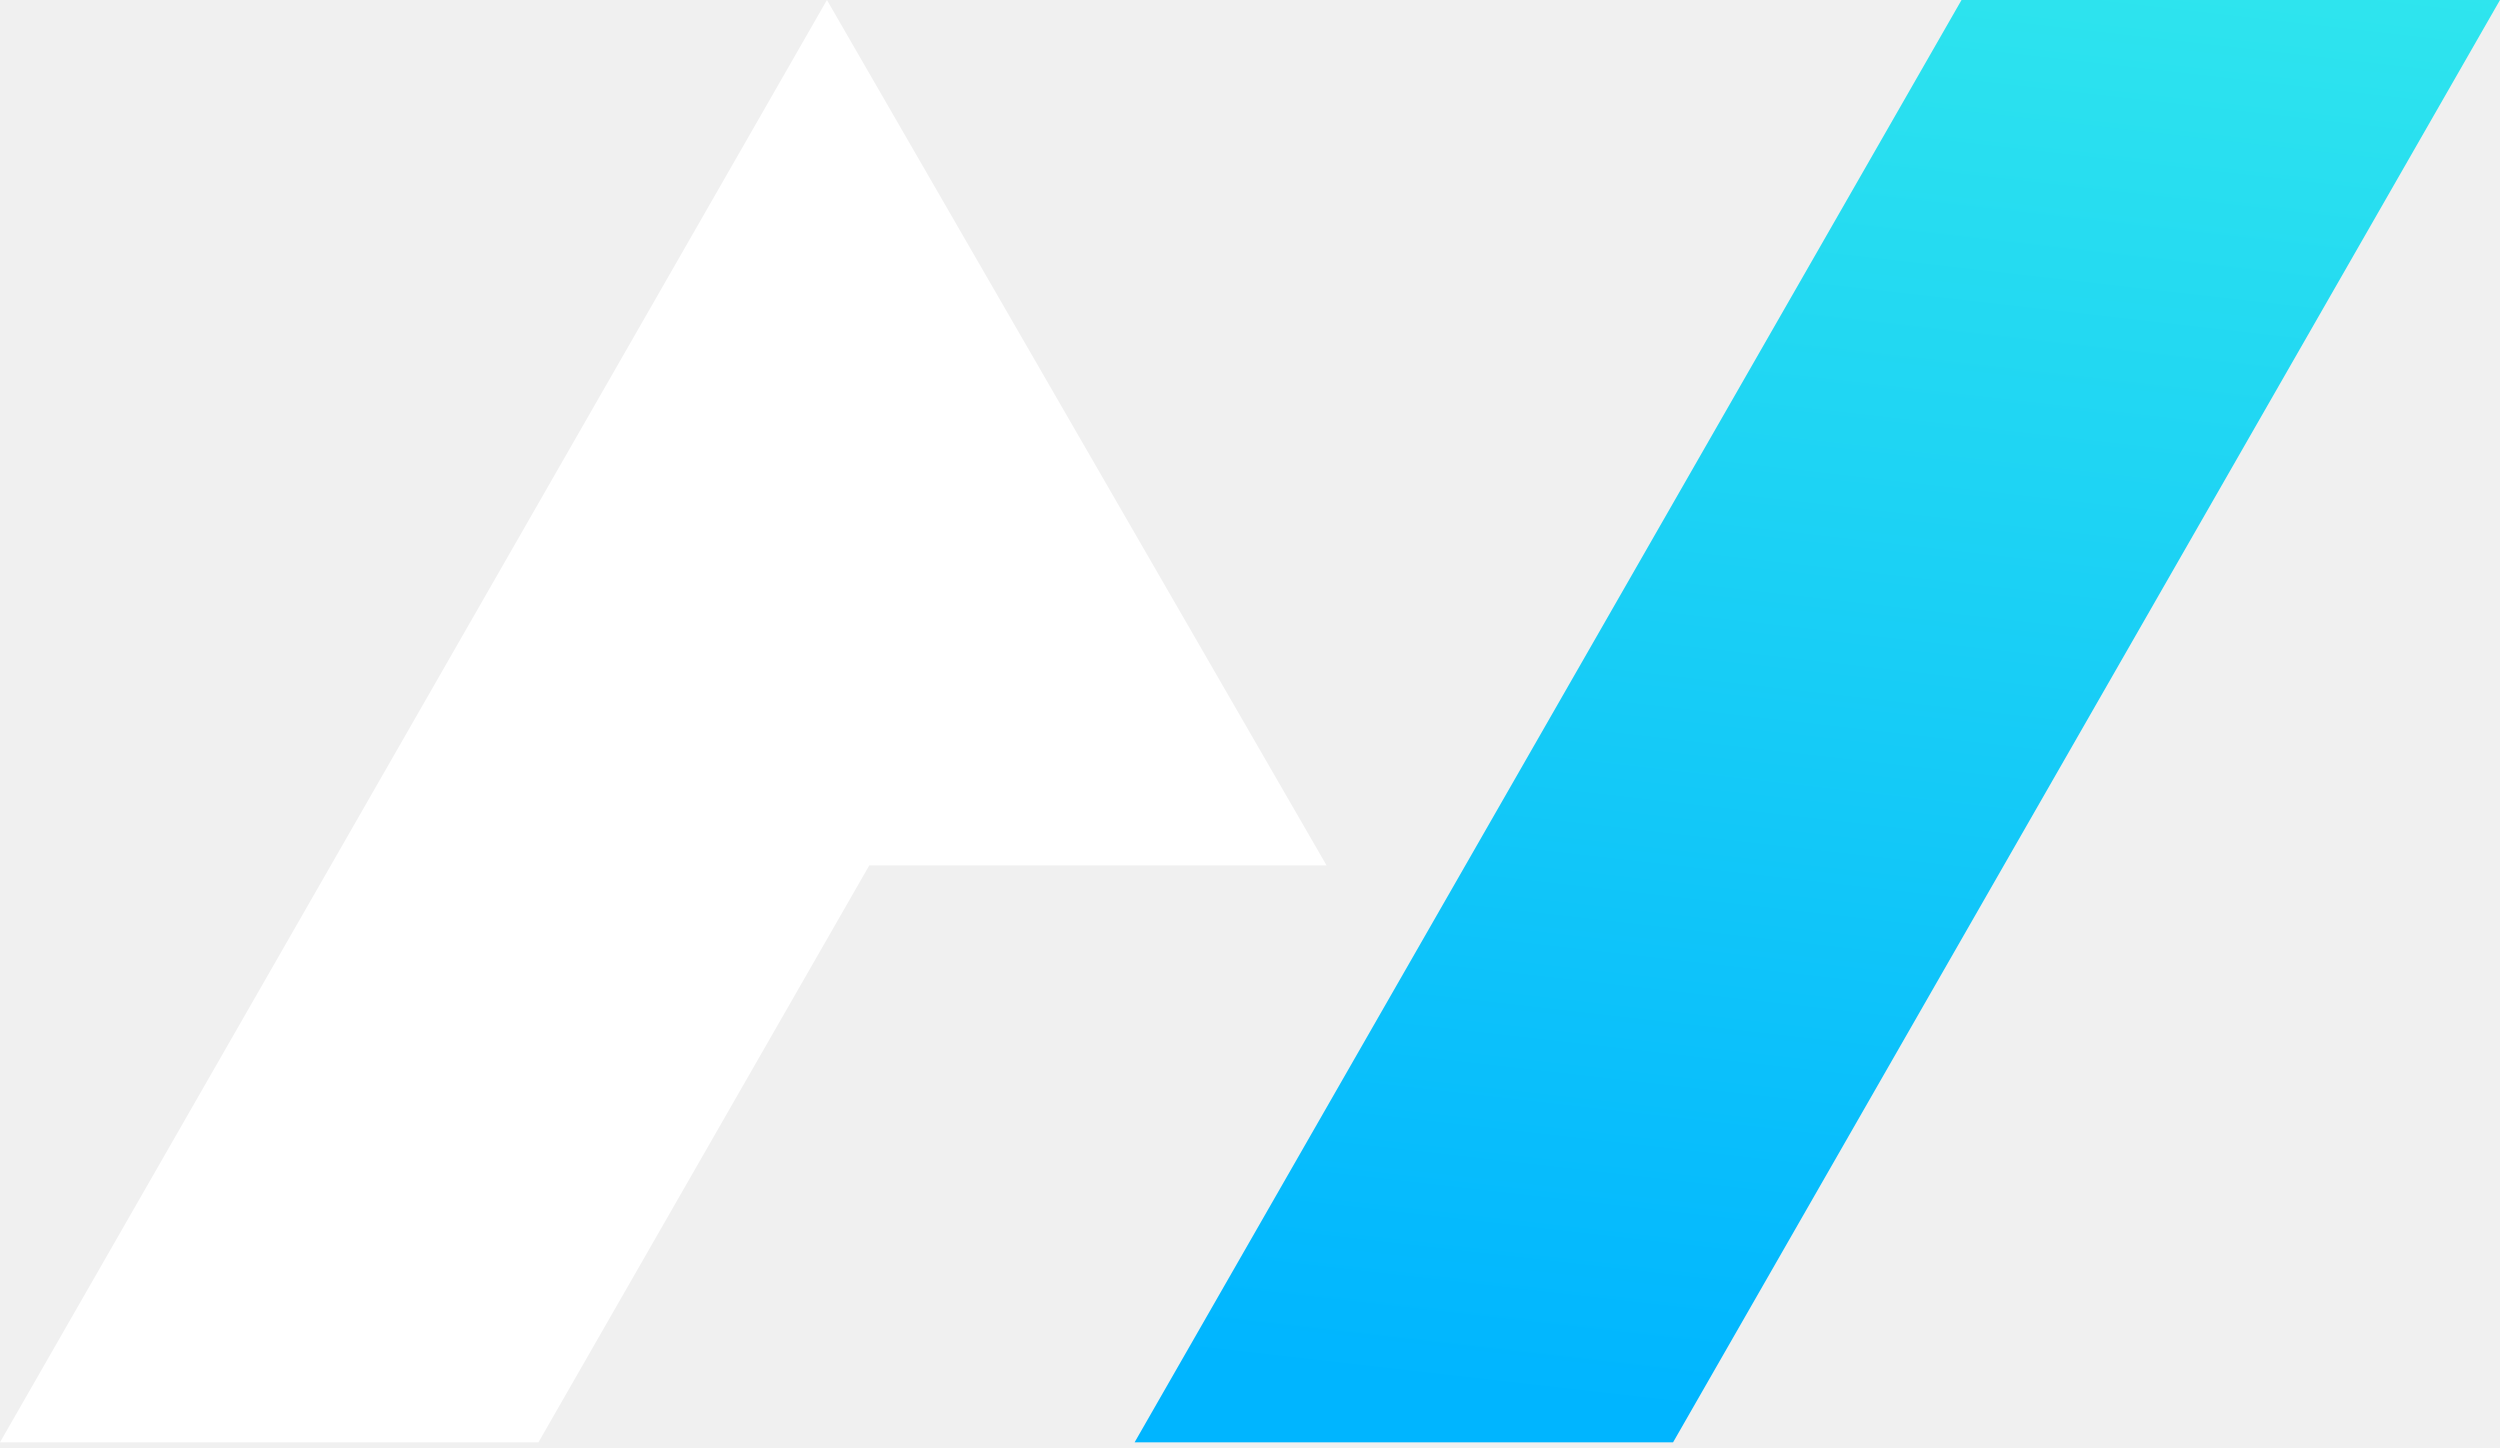
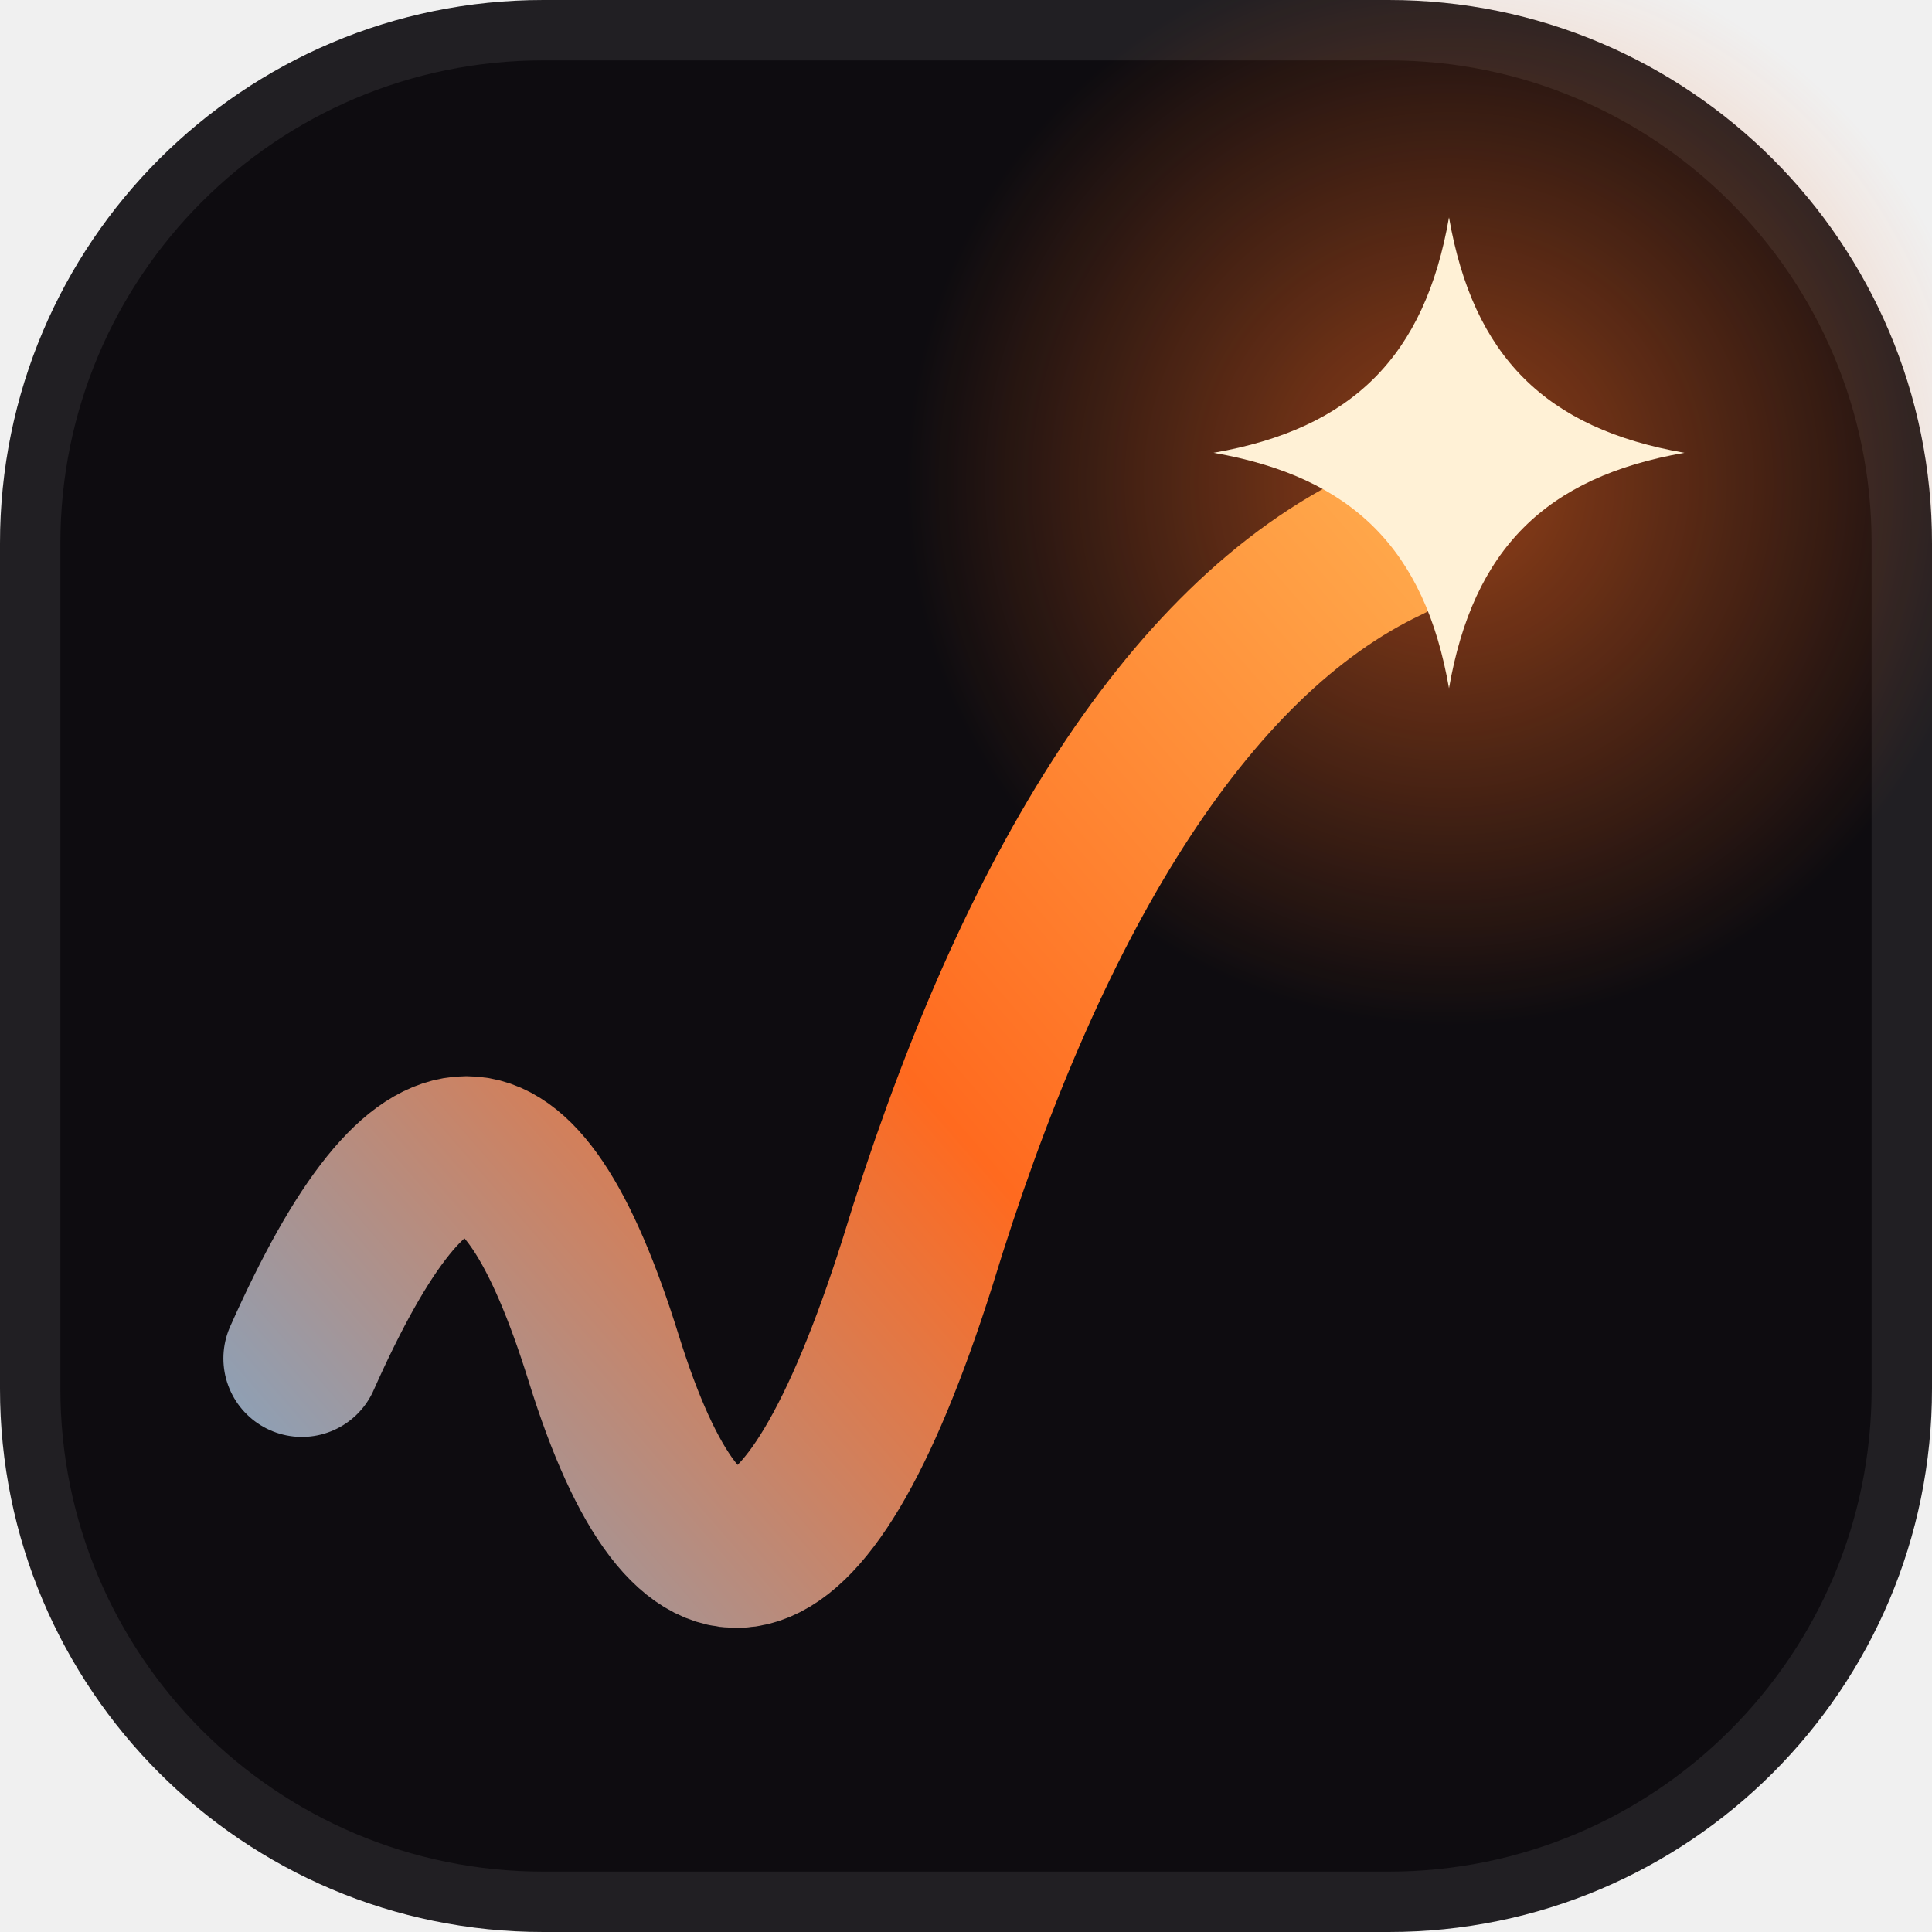
- <svg xmlns="http://www.w3.org/2000/svg" width="114" height="66" viewBox="0 0 114 66" fill="none">
-   <path d="M24.554 65.769H0L15.086 39.462L37.708 0L60.491 39.462H39.64L24.554 65.769Z" fill="white" />
-   <path d="M89.446 0H114L76.292 65.77H51.738L89.446 0Z" fill="url(#paint0_linear_3201_29)" />
+ <svg xmlns="http://www.w3.org/2000/svg" viewBox="0 0 32 32">
  <defs>
-     <linearGradient id="paint0_linear_3201_29" x1="101.702" y1="67.479" x2="113.672" y2="-37.428" gradientUnits="userSpaceOnUse">
-       <stop stop-color="#00B5FF" />
-       <stop offset="1" stop-color="#48FFE4" />
+     <linearGradient id="h" x1="4" y1="26" x2="27" y2="6" gradientUnits="userSpaceOnUse">
+       <stop offset="0" stop-color="#7FA7C9" />
+       <stop offset=".45" stop-color="#FF6A1F" />
+       <stop offset="1" stop-color="#FFC05C" />
    </linearGradient>
+     <radialGradient id="g" cx="24" cy="8" r="9" gradientUnits="userSpaceOnUse">
+       <stop offset="0" stop-color="#FF6A1F" stop-opacity=".55" />
+       <stop offset="1" stop-color="#FF6A1F" stop-opacity="0" />
+     </radialGradient>
  </defs>
+   <rect width="32" height="32" rx="9" fill="#0E0C10" />
+   <rect x=".5" y=".5" width="31" height="31" rx="8.5" fill="none" stroke="#fff" stroke-opacity=".08" />
+   <circle cx="24" cy="8" r="9" fill="url(#g)" />
+   <path d="M5 22.5c2-4.5 3.6-4.5 5 0s3.3 4.4 5.2-1.6C17 15 19.6 10.6 23 9" fill="none" stroke="url(#h)" stroke-width="2.6" stroke-linecap="round" stroke-linejoin="round" />
+   <path d="M24 3.6c.4 2.3 1.6 3.5 3.9 3.9-2.3.4-3.5 1.6-3.9 3.9-.4-2.3-1.6-3.5-3.9-3.9 2.3-.4 3.5-1.6 3.9-3.9z" fill="#FFF1D6" />
</svg>
